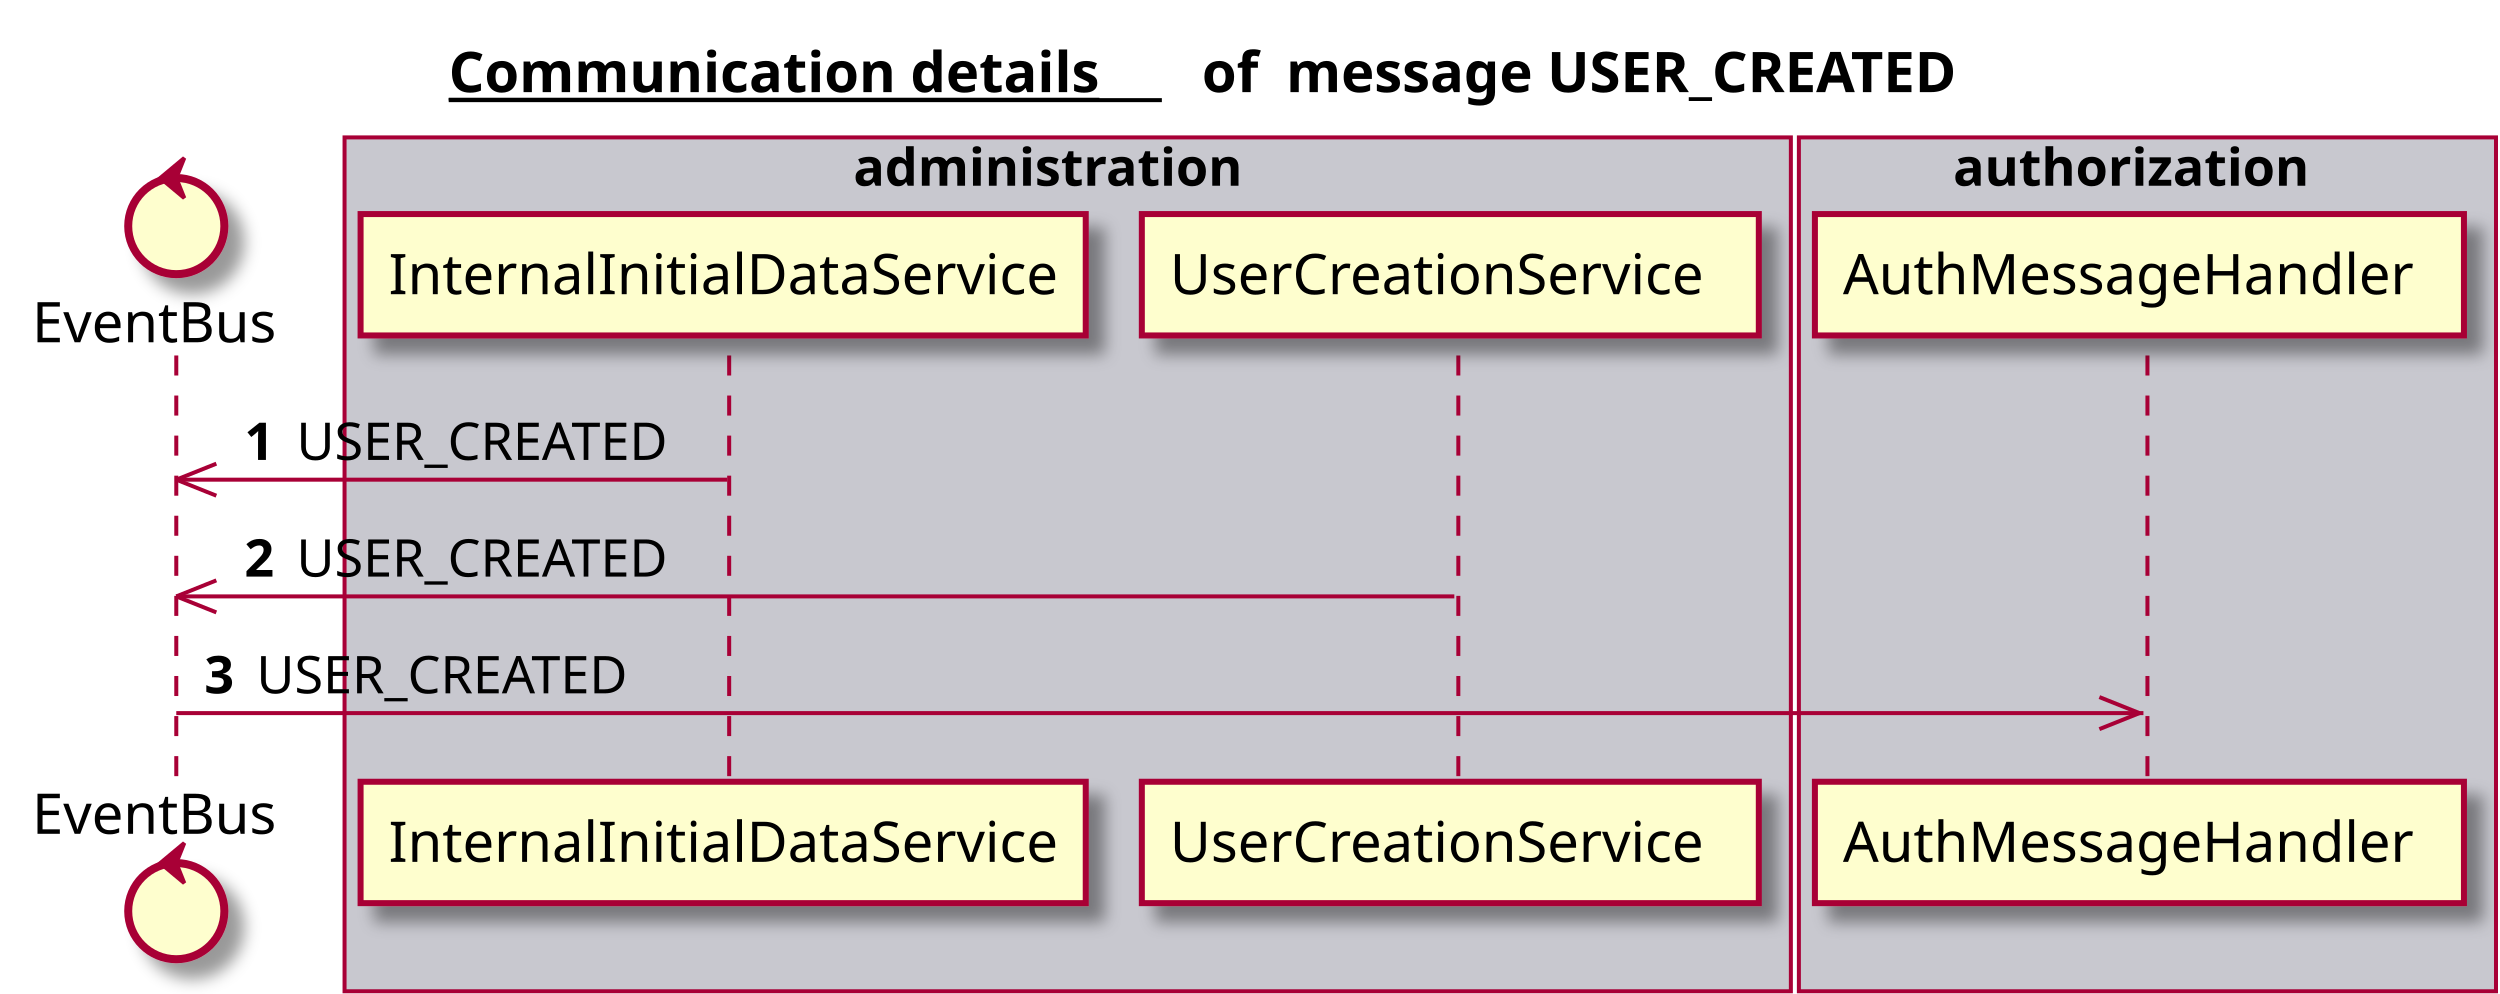
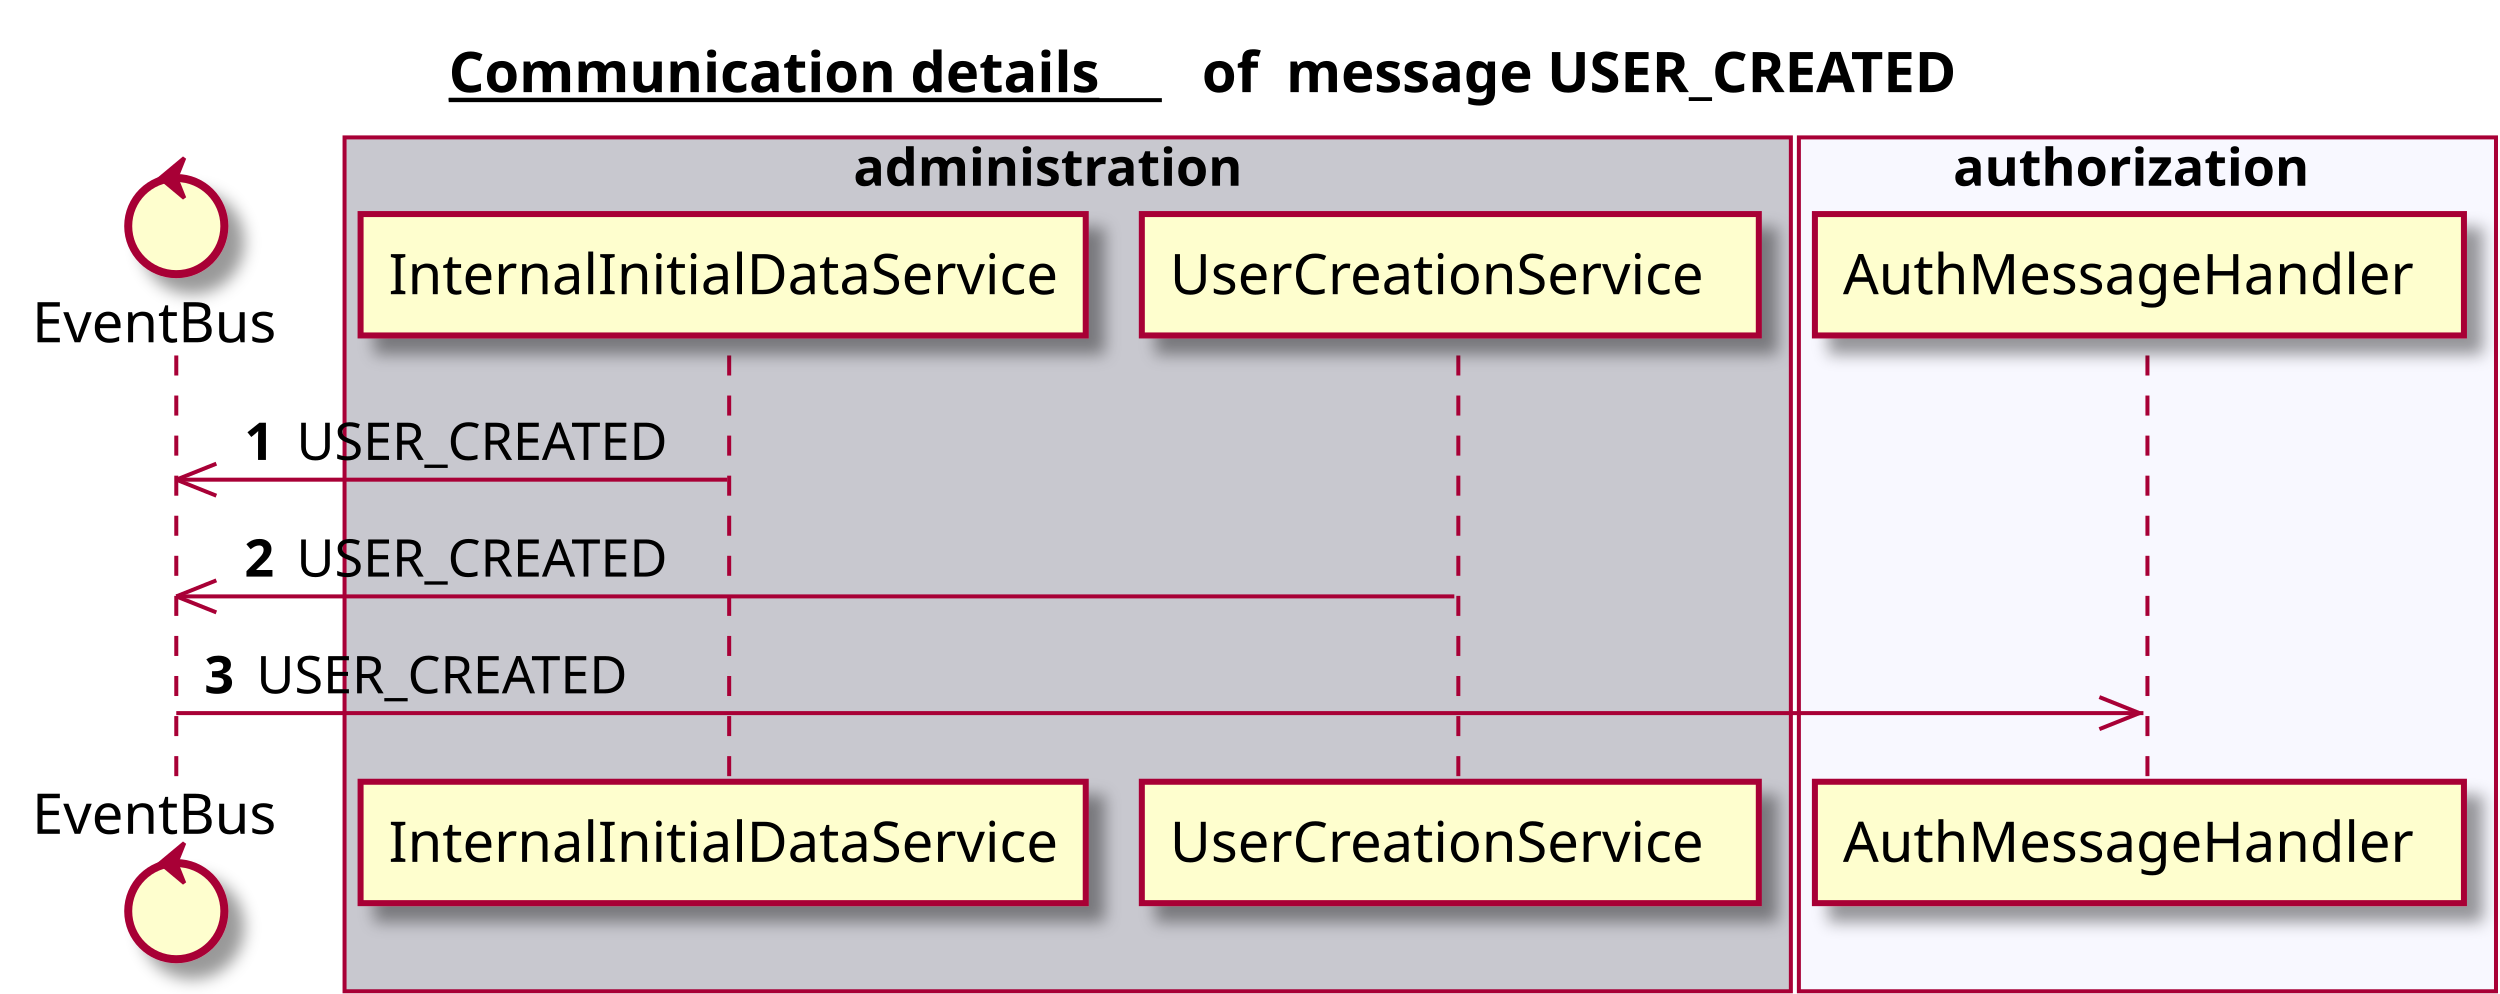
<svg xmlns="http://www.w3.org/2000/svg" contentScriptType="application/ecmascript" contentStyleType="text/css" height="248px" preserveAspectRatio="none" style="width:624px;height:248px;" version="1.1" viewBox="0 0 624 248" width="624px" zoomAndPan="magnify">
  <defs>
-     <filter height="300%" id="fdo74td" width="300%" x="-1" y="-1">
+     <filter height="300%" id="f3z8gsy" width="300%" x="-1" y="-1">
      <feGaussianBlur result="blurOut" stdDeviation="2.0" />
      <feColorMatrix in="blurOut" result="blurOut2" type="matrix" values="0 0 0 0 0 0 0 0 0 0 0 0 0 0 0 0 0 0 .4 0" />
      <feOffset dx="4.0" dy="4.0" in="blurOut2" result="blurOut3" />
      <feBlend in="SourceGraphic" in2="blurOut3" mode="normal" />
    </filter>
  </defs>
  <g>
    <text fill="#000000" font-family="sans-serif" font-size="14" font-weight="bold" lengthAdjust="spacingAndGlyphs" text-decoration="underline" textLength="178" x="112" y="22.995">Communication details</text>
    <line style="stroke: #000000; stroke-width: 1.0;" x1="112" x2="290" y1="24.995" y2="24.995" />
    <text fill="#000000" font-family="sans-serif" font-size="14" font-weight="bold" lengthAdjust="spacingAndGlyphs" textLength="16" x="300" y="22.995">of</text>
    <text fill="#000000" font-family="sans-serif" font-size="14" font-weight="bold" lengthAdjust="spacingAndGlyphs" textLength="194" x="321" y="22.995">message USER_CREATED</text>
    <rect fill="#C8C8CF" height="213.125" style="stroke: #A80036; stroke-width: 1.0;" width="361" x="86" y="34.297" />
    <text fill="#000000" font-family="sans-serif" font-size="13" font-weight="bold" lengthAdjust="spacingAndGlyphs" textLength="107" x="213" y="46.364">administration</text>
-     <rect fill="#C8C8CF" height="213.125" style="stroke: #A80036; stroke-width: 1.0;" width="174" x="449" y="34.297" />
+     <rect fill="#F8F8FF" height="213.125" style="stroke: #A80036; stroke-width: 1.0;" width="174" x="449" y="34.297" />
    <text fill="#000000" font-family="sans-serif" font-size="13" font-weight="bold" lengthAdjust="spacingAndGlyphs" textLength="97" x="487.5" y="46.364">authorization</text>
    <line style="stroke: #A80036; stroke-width: 1.0; stroke-dasharray: 5.0,5.0;" x1="44" x2="44" y1="88.727" y2="196.125" />
    <line style="stroke: #A80036; stroke-width: 1.0; stroke-dasharray: 5.0,5.0;" x1="182" x2="182" y1="88.727" y2="196.125" />
    <line style="stroke: #A80036; stroke-width: 1.0; stroke-dasharray: 5.0,5.0;" x1="364" x2="364" y1="88.727" y2="196.125" />
    <line style="stroke: #A80036; stroke-width: 1.0; stroke-dasharray: 5.0,5.0;" x1="536" x2="536" y1="88.727" y2="196.125" />
    <text fill="#000000" font-family="sans-serif" font-size="14" lengthAdjust="spacingAndGlyphs" textLength="66" x="8" y="85.425">EventBus</text>
-     <ellipse cx="44" cy="56.43" fill="#FEFECE" filter="url(#fdo74td)" rx="12" ry="12" style="stroke: #A80036; stroke-width: 2.0;" />
+     <ellipse cx="44" cy="56.43" fill="#FEFECE" filter="url(#f3z8gsy)" rx="12" ry="12" style="stroke: #A80036; stroke-width: 2.0;" />
    <polygon fill="#A80036" points="40,44.43,46,39.43,44,44.43,46,49.43,40,44.43" style="stroke: #A80036; stroke-width: 1.0;" />
    <text fill="#000000" font-family="sans-serif" font-size="14" lengthAdjust="spacingAndGlyphs" textLength="66" x="8" y="208.12">EventBus</text>
-     <ellipse cx="44" cy="227.422" fill="#FEFECE" filter="url(#fdo74td)" rx="12" ry="12" style="stroke: #A80036; stroke-width: 2.0;" />
+     <ellipse cx="44" cy="227.422" fill="#FEFECE" filter="url(#f3z8gsy)" rx="12" ry="12" style="stroke: #A80036; stroke-width: 2.0;" />
    <polygon fill="#A80036" points="40,215.422,46,210.422,44,215.422,46,220.422,40,215.422" style="stroke: #A80036; stroke-width: 1.0;" />
-     <rect fill="#FEFECE" filter="url(#fdo74td)" height="30.297" style="stroke: #A80036; stroke-width: 1.5;" width="181" x="90" y="53.43" />
+     <rect fill="#FEFECE" filter="url(#f3z8gsy)" height="30.297" style="stroke: #A80036; stroke-width: 1.5;" width="181" x="90" y="53.43" />
    <text fill="#000000" font-family="sans-serif" font-size="14" lengthAdjust="spacingAndGlyphs" textLength="167" x="97" y="73.425">InternalInitialDataService</text>
-     <rect fill="#FEFECE" filter="url(#fdo74td)" height="30.297" style="stroke: #A80036; stroke-width: 1.5;" width="181" x="90" y="195.125" />
+     <rect fill="#FEFECE" filter="url(#f3z8gsy)" height="30.297" style="stroke: #A80036; stroke-width: 1.5;" width="181" x="90" y="195.125" />
    <text fill="#000000" font-family="sans-serif" font-size="14" lengthAdjust="spacingAndGlyphs" textLength="167" x="97" y="215.12">InternalInitialDataService</text>
-     <rect fill="#FEFECE" filter="url(#fdo74td)" height="30.297" style="stroke: #A80036; stroke-width: 1.5;" width="154" x="285" y="53.43" />
+     <rect fill="#FEFECE" filter="url(#f3z8gsy)" height="30.297" style="stroke: #A80036; stroke-width: 1.5;" width="154" x="285" y="53.43" />
    <text fill="#000000" font-family="sans-serif" font-size="14" lengthAdjust="spacingAndGlyphs" textLength="140" x="292" y="73.425">UserCreationService</text>
-     <rect fill="#FEFECE" filter="url(#fdo74td)" height="30.297" style="stroke: #A80036; stroke-width: 1.5;" width="154" x="285" y="195.125" />
+     <rect fill="#FEFECE" filter="url(#f3z8gsy)" height="30.297" style="stroke: #A80036; stroke-width: 1.5;" width="154" x="285" y="195.125" />
    <text fill="#000000" font-family="sans-serif" font-size="14" lengthAdjust="spacingAndGlyphs" textLength="140" x="292" y="215.12">UserCreationService</text>
-     <rect fill="#FEFECE" filter="url(#fdo74td)" height="30.297" style="stroke: #A80036; stroke-width: 1.5;" width="162" x="453" y="53.43" />
+     <rect fill="#FEFECE" filter="url(#f3z8gsy)" height="30.297" style="stroke: #A80036; stroke-width: 1.5;" width="162" x="453" y="53.43" />
    <text fill="#000000" font-family="sans-serif" font-size="14" lengthAdjust="spacingAndGlyphs" textLength="148" x="460" y="73.425">AuthMessageHandler</text>
-     <rect fill="#FEFECE" filter="url(#fdo74td)" height="30.297" style="stroke: #A80036; stroke-width: 1.5;" width="162" x="453" y="195.125" />
+     <rect fill="#FEFECE" filter="url(#f3z8gsy)" height="30.297" style="stroke: #A80036; stroke-width: 1.5;" width="162" x="453" y="195.125" />
    <text fill="#000000" font-family="sans-serif" font-size="14" lengthAdjust="spacingAndGlyphs" textLength="148" x="460" y="215.12">AuthMessageHandler</text>
    <line style="stroke: #A80036; stroke-width: 1.0;" x1="44" x2="54" y1="119.727" y2="115.727" />
    <line style="stroke: #A80036; stroke-width: 1.0;" x1="44" x2="54" y1="119.727" y2="123.727" />
    <line style="stroke: #A80036; stroke-width: 1.0;" x1="44" x2="181.5" y1="119.727" y2="119.727" />
    <text fill="#000000" font-family="sans-serif" font-size="13" font-weight="bold" lengthAdjust="spacingAndGlyphs" textLength="9" x="61" y="114.793">1</text>
    <text fill="#000000" font-family="sans-serif" font-size="13" lengthAdjust="spacingAndGlyphs" textLength="101" x="74" y="114.793">USER_CREATED</text>
    <line style="stroke: #A80036; stroke-width: 1.0;" x1="44" x2="54" y1="148.859" y2="144.859" />
    <line style="stroke: #A80036; stroke-width: 1.0;" x1="44" x2="54" y1="148.859" y2="152.859" />
    <line style="stroke: #A80036; stroke-width: 1.0;" x1="44" x2="363" y1="148.859" y2="148.859" />
    <text fill="#000000" font-family="sans-serif" font-size="13" font-weight="bold" lengthAdjust="spacingAndGlyphs" textLength="9" x="61" y="143.926">2</text>
    <text fill="#000000" font-family="sans-serif" font-size="13" lengthAdjust="spacingAndGlyphs" textLength="101" x="74" y="143.926">USER_CREATED</text>
    <line style="stroke: #A80036; stroke-width: 1.0;" x1="534" x2="524" y1="177.992" y2="173.992" />
    <line style="stroke: #A80036; stroke-width: 1.0;" x1="534" x2="524" y1="177.992" y2="181.992" />
    <line style="stroke: #A80036; stroke-width: 1.0;" x1="44" x2="535" y1="177.992" y2="177.992" />
    <text fill="#000000" font-family="sans-serif" font-size="13" font-weight="bold" lengthAdjust="spacingAndGlyphs" textLength="9" x="51" y="173.059">3</text>
    <text fill="#000000" font-family="sans-serif" font-size="13" lengthAdjust="spacingAndGlyphs" textLength="101" x="64" y="173.059">USER_CREATED</text>
  </g>
</svg>
